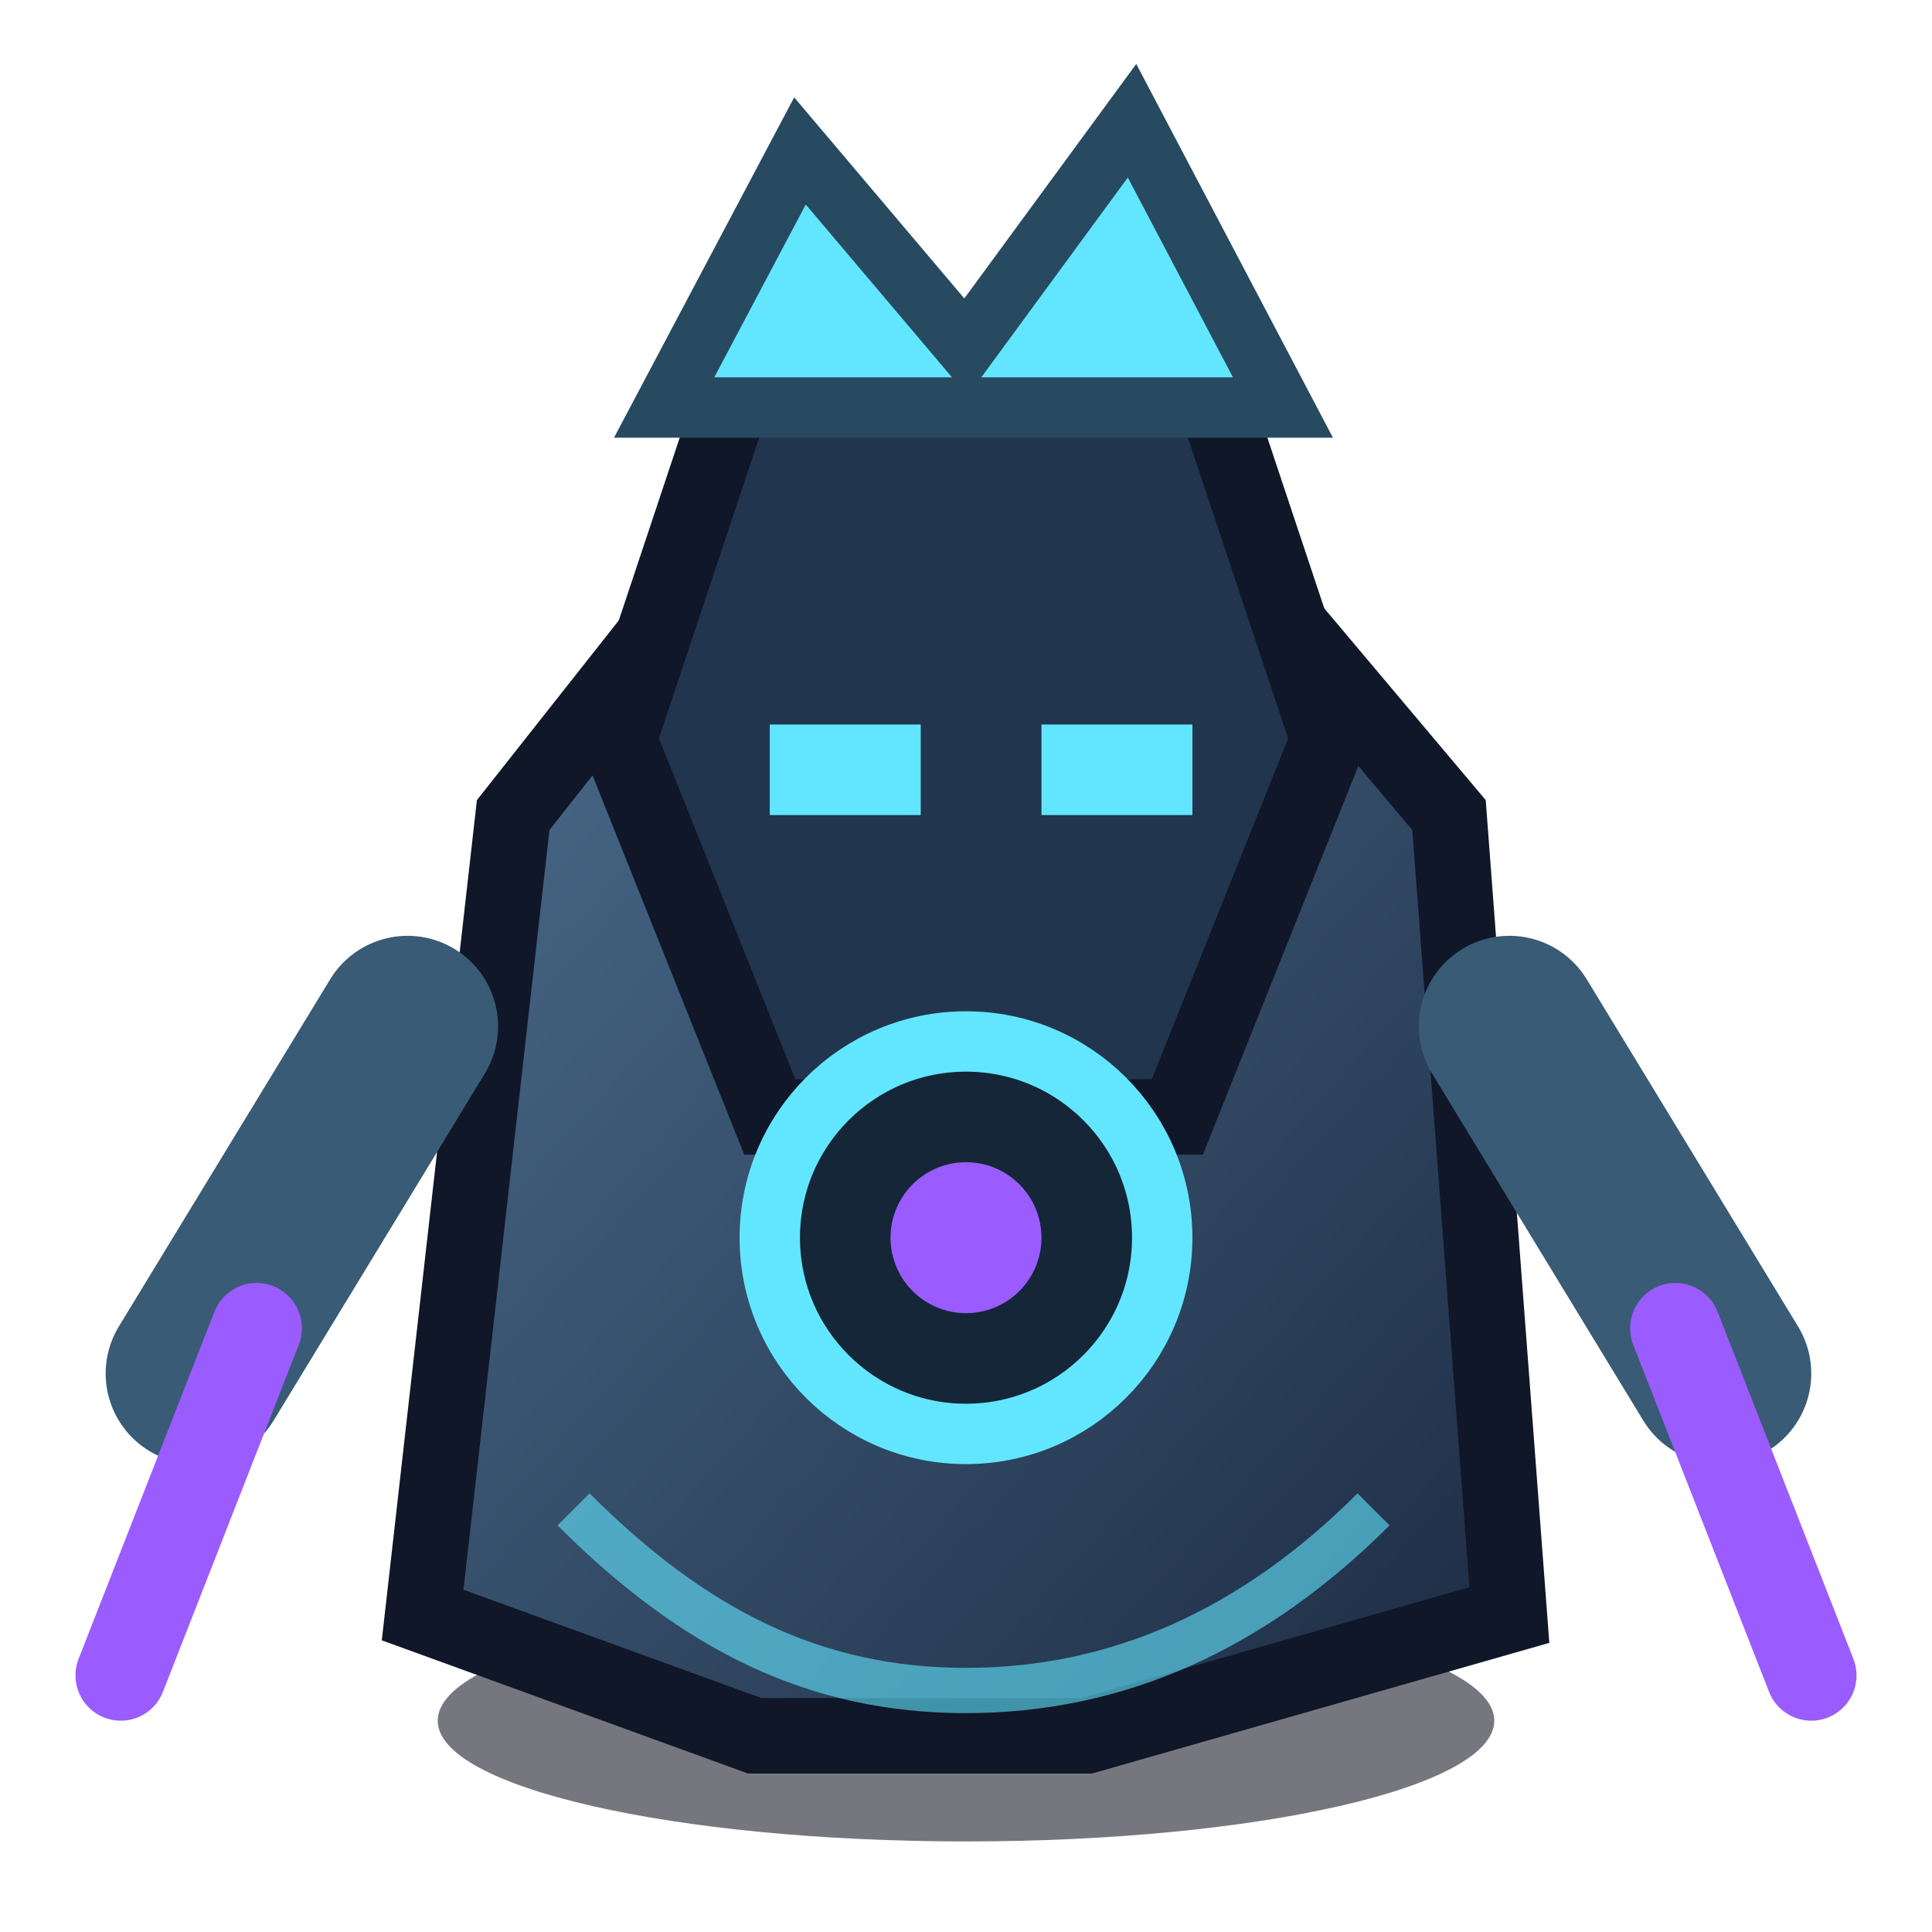
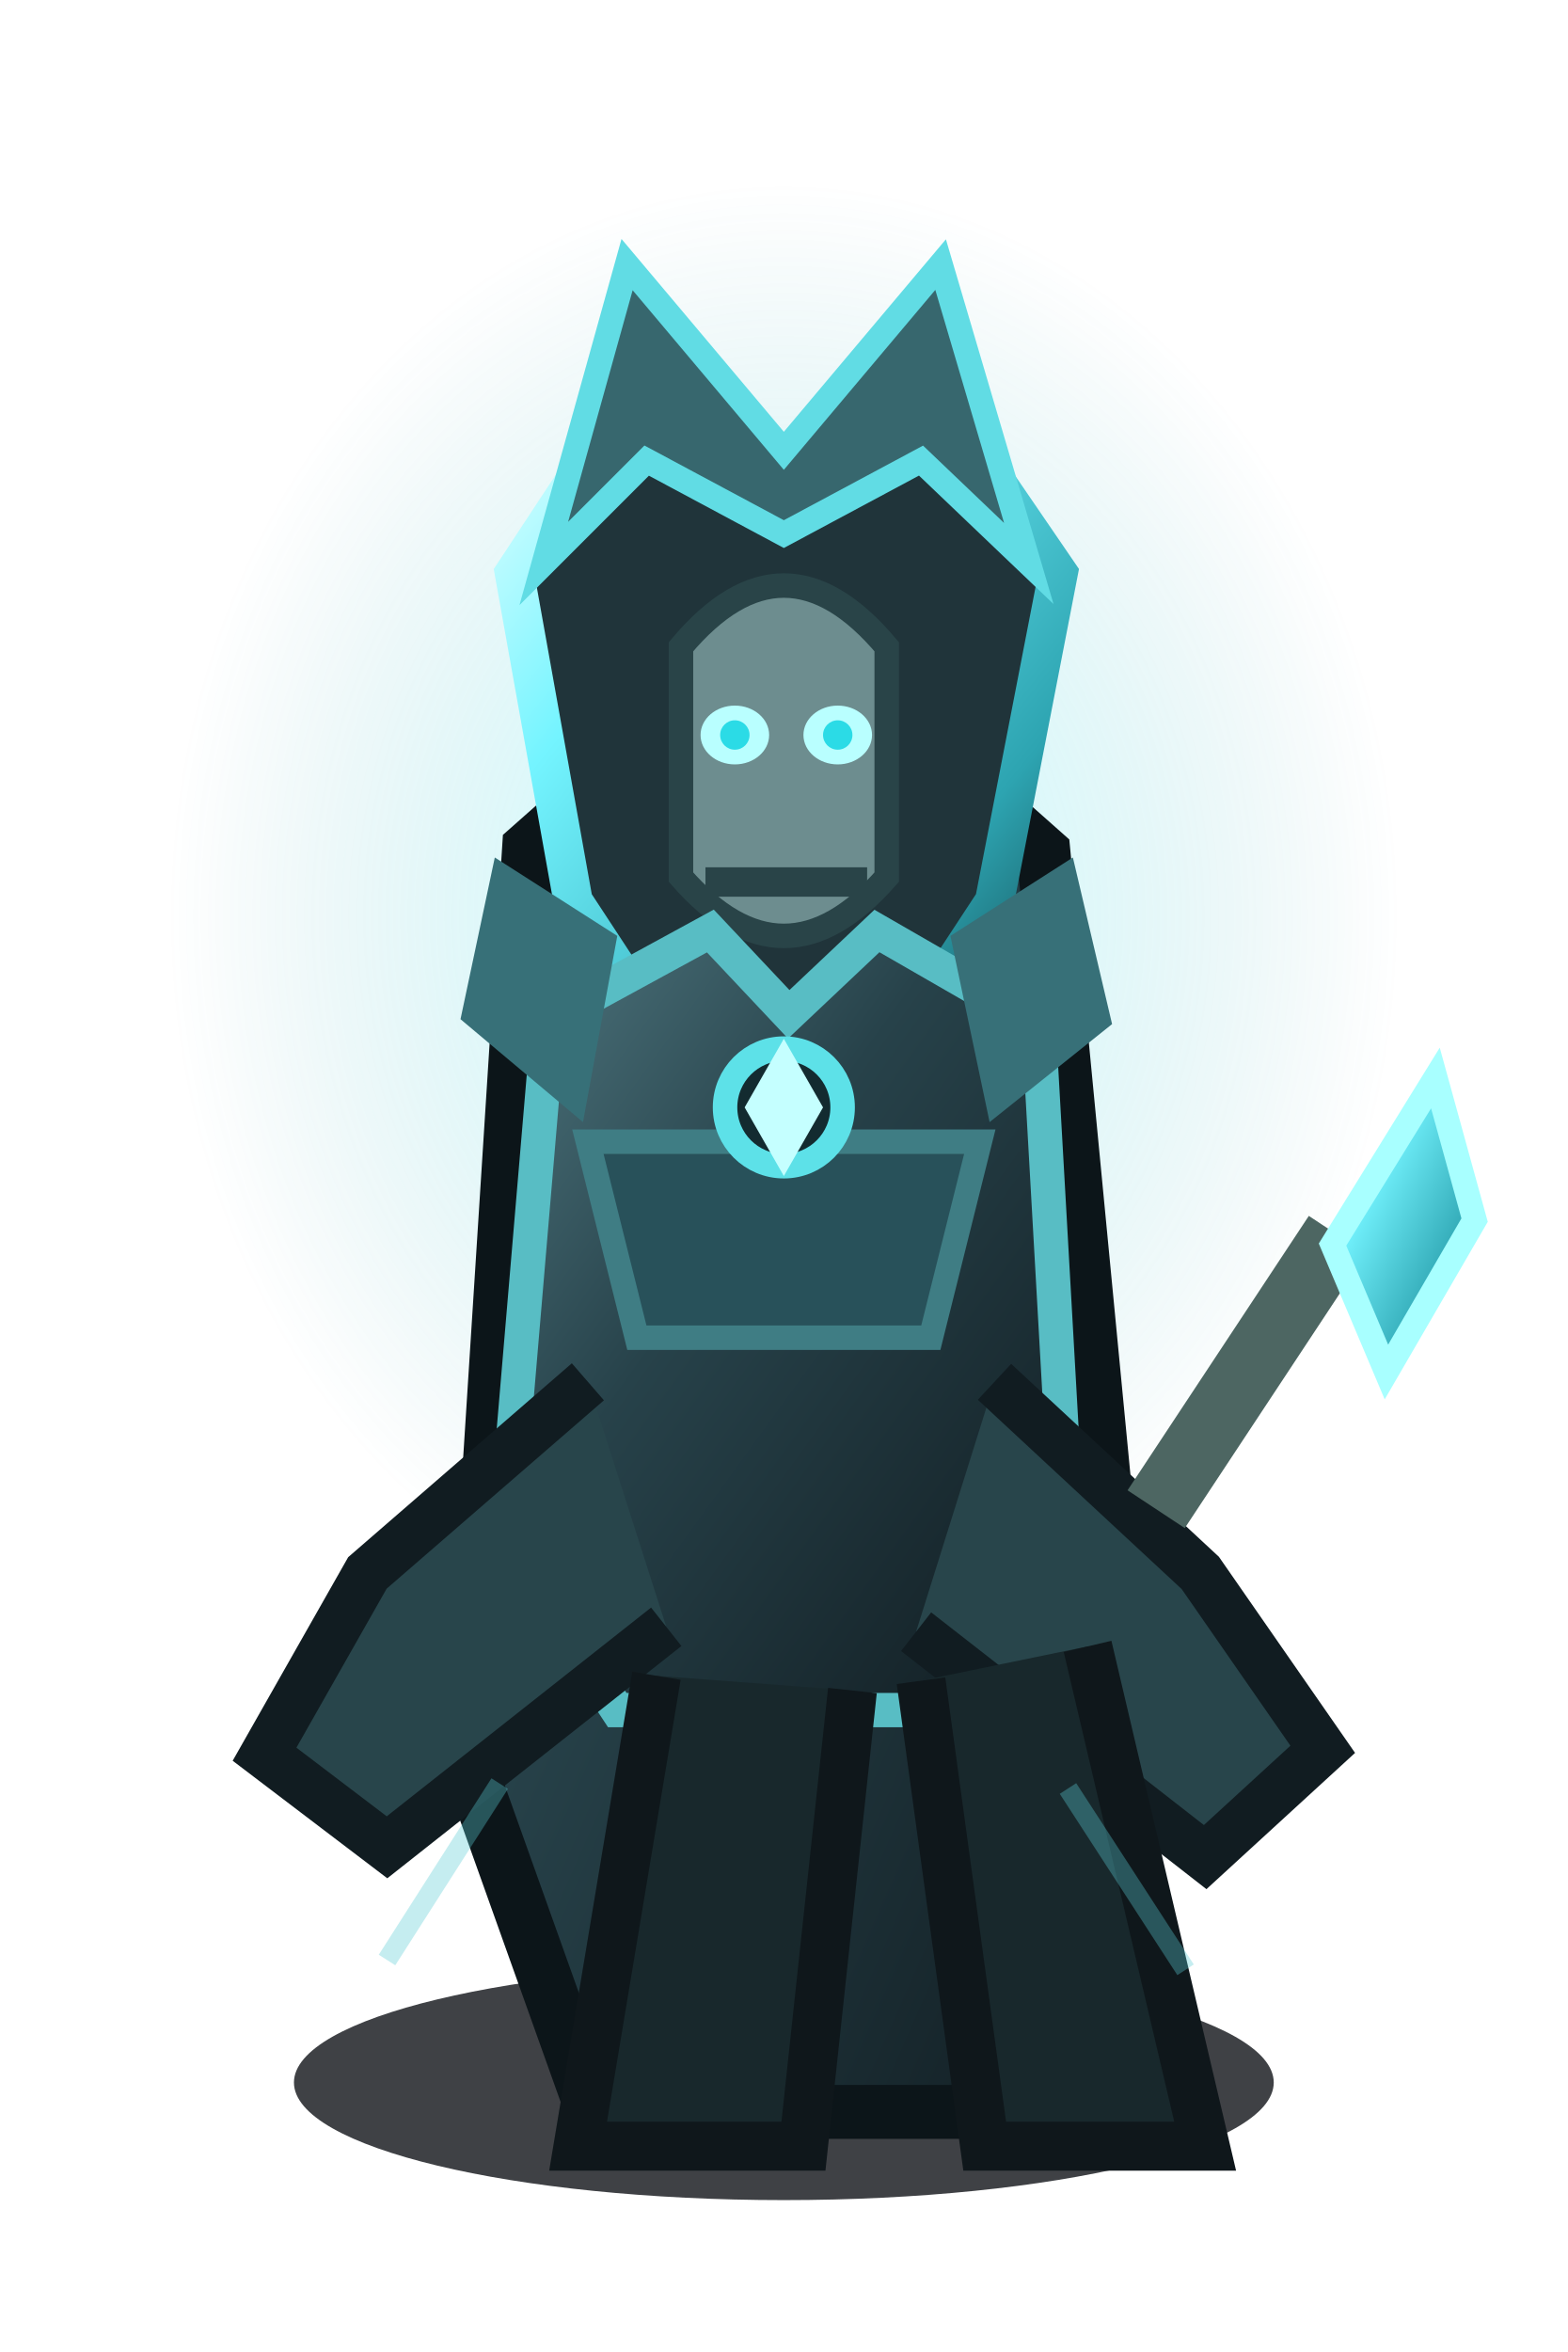
- <svg xmlns="http://www.w3.org/2000/svg" width="128" height="128" viewBox="0 0 128 128">
+ <svg xmlns="http://www.w3.org/2000/svg" width="320" height="480" viewBox="0 0 320 480">
  <defs>
-     <linearGradient id="k" x1="0" y1="0" x2="1" y2="1">
-       <stop stop-color="#4c6f8f" />
-       <stop offset="1" stop-color="#1d2b43" />
+     <linearGradient id="armor" x1="0" y1="0" x2="1" y2="1">
+       <stop stop-color="#4f7780" />
+       <stop offset=".4" stop-color="#27424a" />
+       <stop offset="1" stop-color="#111c21" />
    </linearGradient>
+     <linearGradient id="cyan" x1="0" y1="0" x2="1" y2="1">
+       <stop stop-color="#e4ffff" />
+       <stop offset=".3" stop-color="#74f4ff" />
+       <stop offset=".75" stop-color="#2da4b1" />
+       <stop offset="1" stop-color="#12444b" />
+     </linearGradient>
+     <radialGradient id="glow">
+       <stop stop-color="#87faff" stop-opacity=".55" />
+       <stop offset=".45" stop-color="#45d8e2" stop-opacity=".18" />
+       <stop offset="1" stop-color="#1a8d97" stop-opacity="0" />
+     </radialGradient>
  </defs>
-   <ellipse cx="64" cy="114" rx="35" ry="8" fill="#050814" opacity=".55" />
-   <path d="M28 107 34 54 49 35h31l16 19 4 53-28 8H50Z" fill="url(#k)" stroke="#101728" stroke-width="5" />
-   <path d="M41 49 49 25h31l8 24-10 25H51Z" fill="#21364e" stroke="#101728" stroke-width="5" />
-   <path d="M44 27 53 10l11 13 11-15 10 19Z" fill="#62e6ff" stroke="#274a61" stroke-width="4" />
-   <path d="M51 48h10v6H51zm18 0h10v6H69z" fill="#62e6ff" />
-   <path d="M27 68 13 91m87-23 14 23" stroke="#395b75" stroke-width="12" stroke-linecap="round" />
-   <path d="M17 88 8 111m103-23 9 23" stroke="#9a5cff" stroke-width="6" stroke-linecap="round" />
-   <circle cx="64" cy="82" r="13" fill="#142638" stroke="#62e6ff" stroke-width="4" />
-   <circle cx="64" cy="82" r="5" fill="#9a5cff" />
-   <path d="M38 100c8 8 16 12 26 12s19-4 27-12" fill="none" stroke="#62e6ff" stroke-width="3" opacity=".6" />
+   <ellipse cx="160" cy="425" rx="100" ry="24" fill="#02050a" opacity=".76" />
+   <ellipse cx="160" cy="187" rx="126" ry="150" fill="url(#glow)" />
+   <path d="M96 361 108 173 160 127 213 174 231 361 200 431 121 431Z" fill="url(#armor)" stroke="#0c1519" stroke-width="11" />
+   <path d="M117 184 105 117 130 79 160 104 190 79 216 117 203 184 182 216 138 216Z" fill="#20343a" stroke="url(#cyan)" stroke-width="8" />
+   <path d="M111 115 128 54 160 92 192 54 210 115 188 94 160 109 132 94Z" fill="#37676e" stroke="#61dce4" stroke-width="5" />
+   <path d="M139 132q21-25 42 0v47q-21 24-42 0Z" fill="#6d8d8f" stroke="#294448" stroke-width="5" />
+   <ellipse cx="150" cy="150" rx="7" ry="6" fill="#b9ffff" />
+   <ellipse cx="171" cy="150" rx="7" ry="6" fill="#b9ffff" />
+   <circle cx="150" cy="150" r="3" fill="#2bdbe6" />
+   <circle cx="171" cy="150" r="3" fill="#2bdbe6" />
+   <path d="M144 180h33" stroke="#294448" stroke-width="6" />
+   <path d="M112 208 145 190 161 207 179 190 212 209 218 315 191 349 126 349 103 314Z" fill="url(#armor)" stroke="#58bdc4" stroke-width="7" />
+   <path d="M120 233h80l-10 40h-60Z" fill="#28515a" stroke="#3f7d84" stroke-width="5" />
+   <path d="M120 282 75 321 54 358 79 377 136 332" fill="#28454b" stroke="#111c21" stroke-width="10" />
+   <path d="M203 282 245 321 270 357 246 379 187 333" fill="#28454b" stroke="#111c21" stroke-width="10" />
+   <path d="M134 342 118 438h46l10-93M188 343l13 95h45l-24-102" fill="#18282c" stroke="#0f171b" stroke-width="10" />
+   <path d="M236 308 273 252" stroke="#4d6662" stroke-width="14" />
+   <path d="M272 254 293 220 301 249 283 280Z" fill="url(#cyan)" stroke="#a8ffff" stroke-width="5" />
+   <circle cx="160" cy="226" r="12" fill="#132b30" stroke="#5de1e8" stroke-width="5" />
+   <path d="M152 226 160 212 168 226 160 240Z" fill="#c5ffff" />
+   <path d="M126 191 101 175 94 208 119 229ZM194 191l25-16 8 34-25 20Z" fill="#377078" />
+   <path d="M102 364 79 400M218 365l24 37" stroke="#5acbd3" stroke-width="4" opacity=".35" />
</svg>
